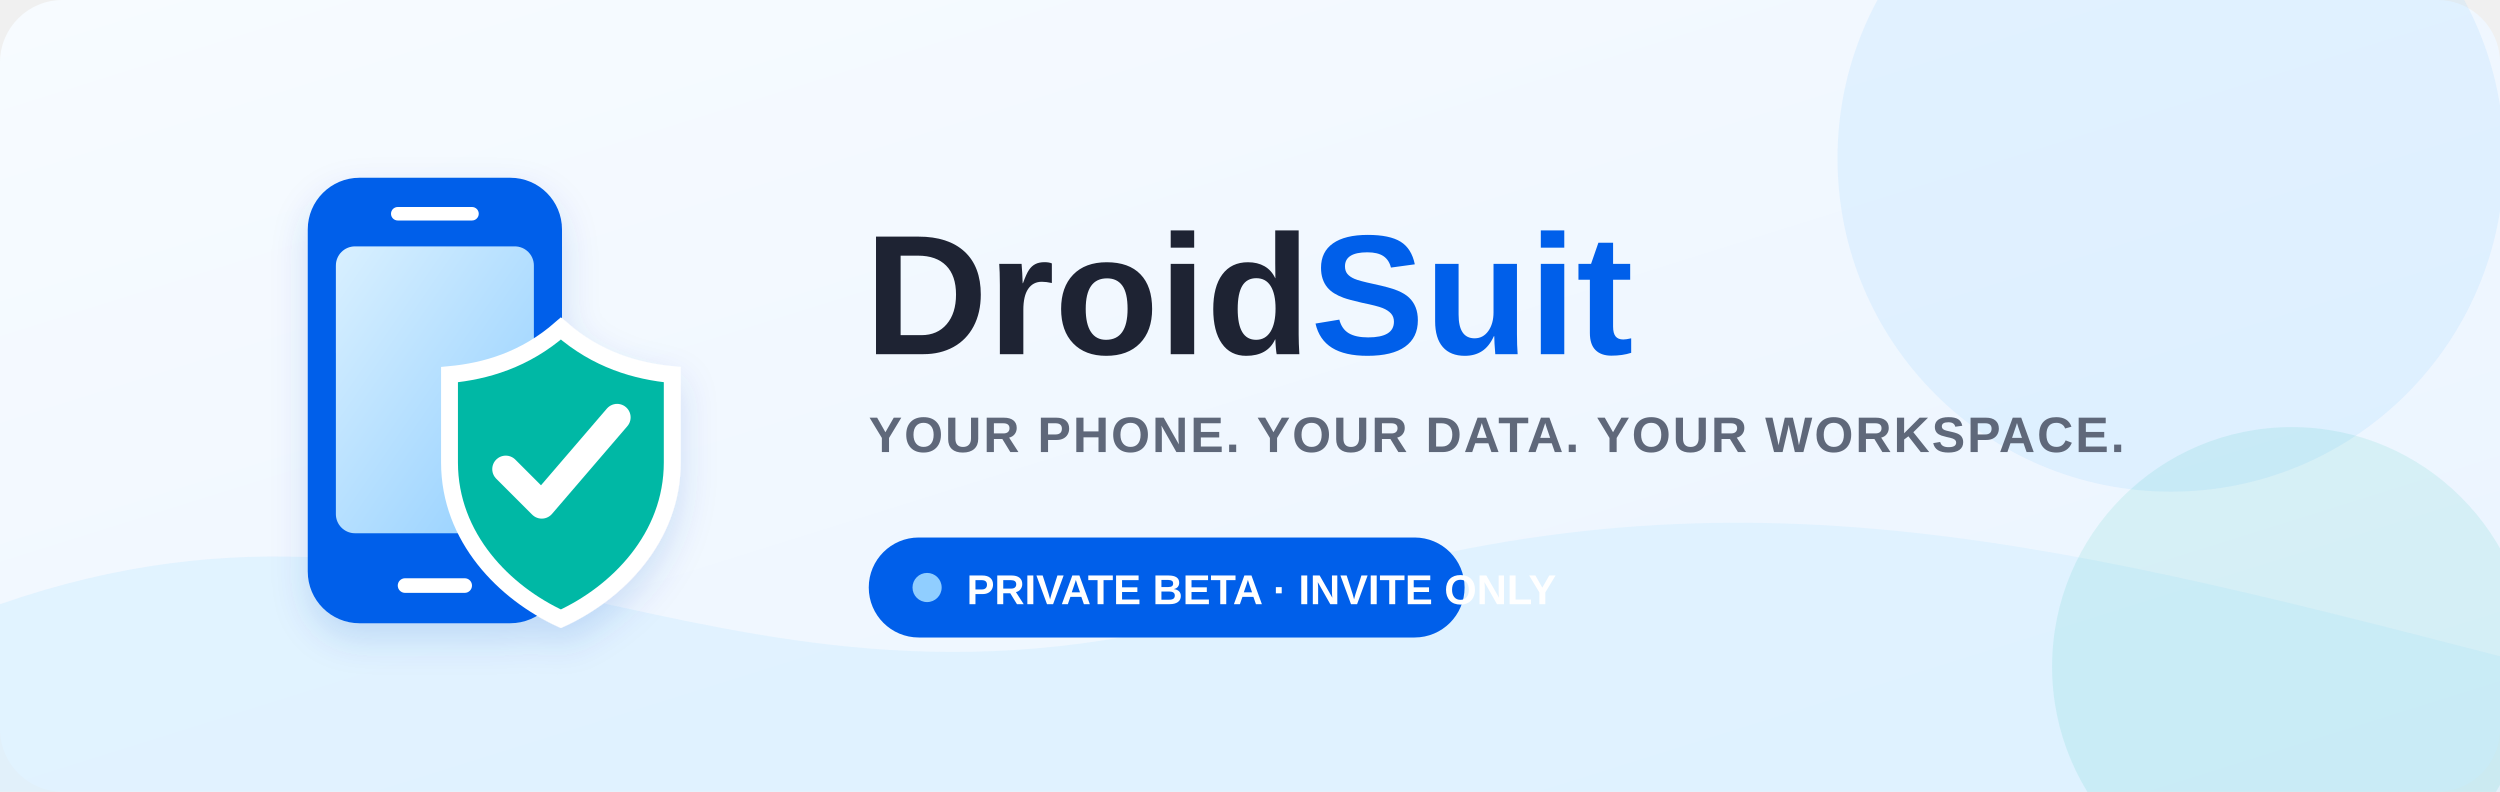
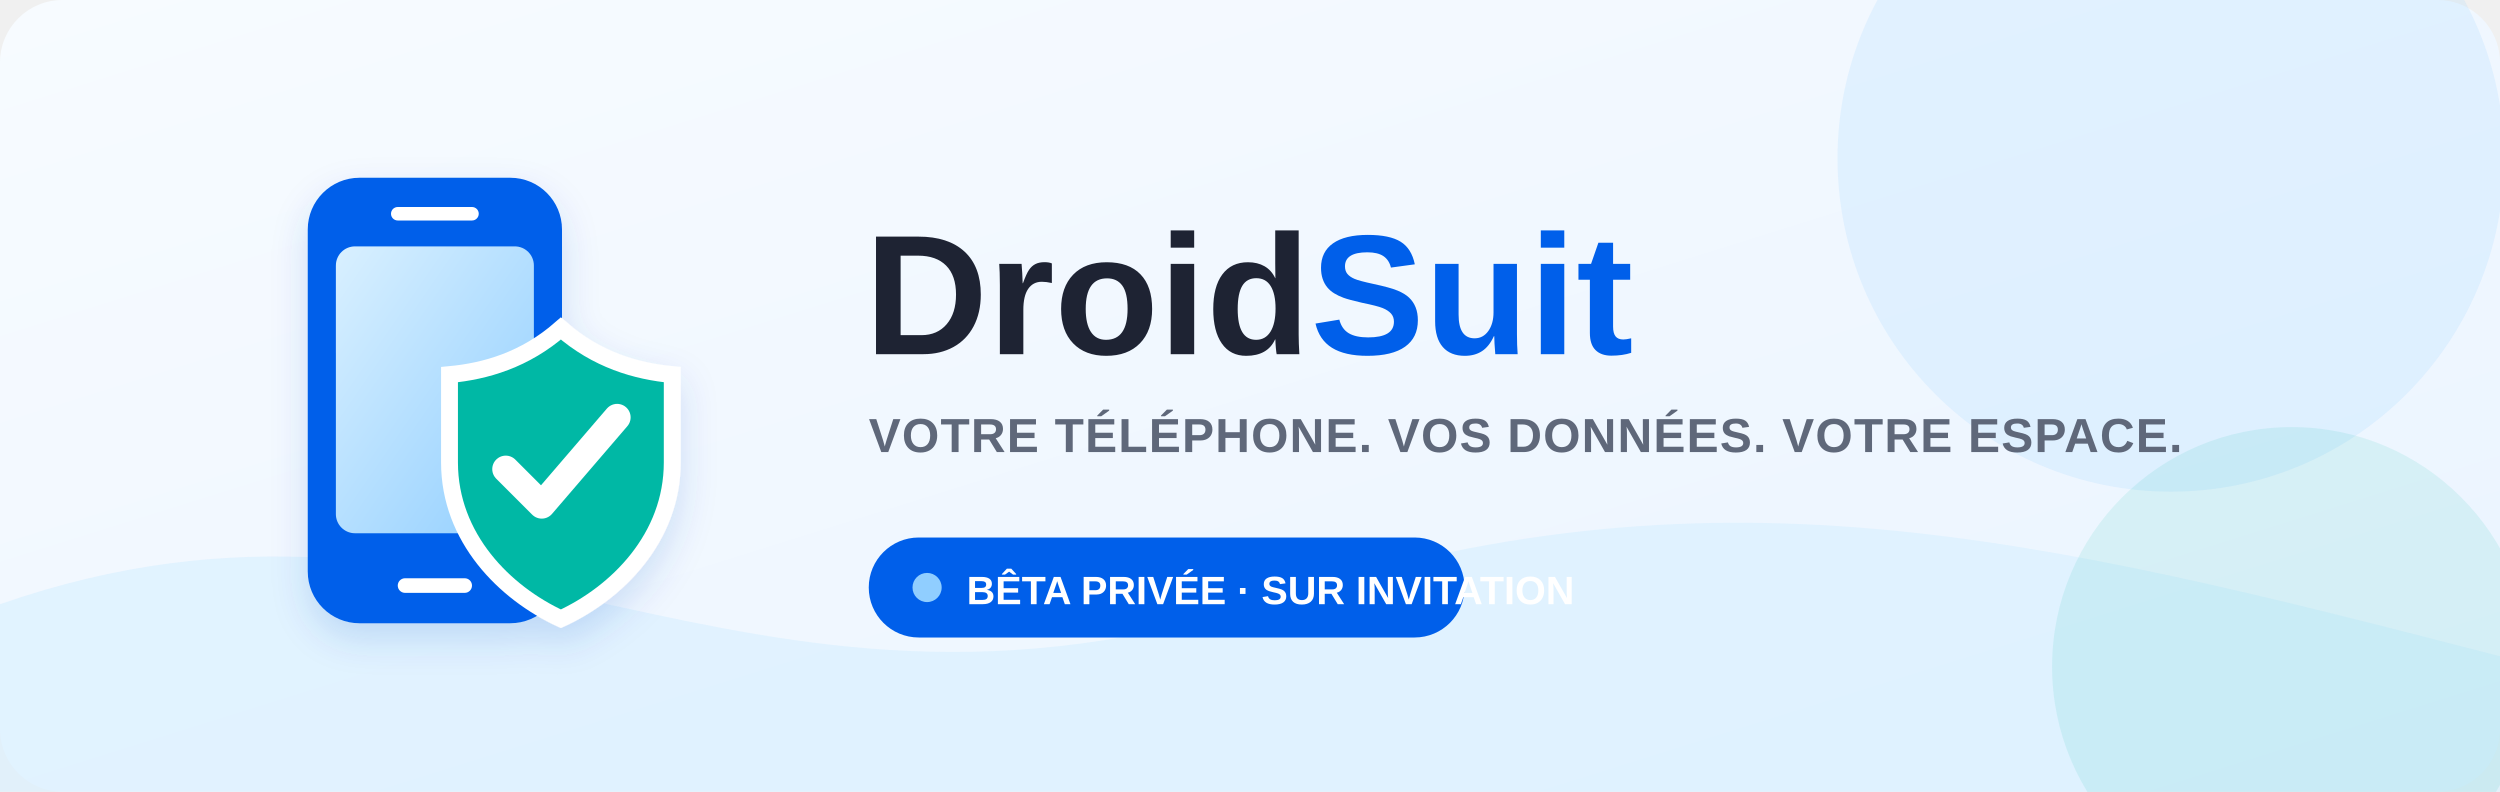
<svg xmlns="http://www.w3.org/2000/svg" viewBox="0 0 1200 380" role="img" aria-labelledby="title desc">
  <defs>
    <linearGradient id="bg" x1="0" y1="0" x2="1" y2="1">
      <stop offset="0" stop-color="#f7fbff" />
      <stop offset="1" stop-color="#eaf4ff" />
    </linearGradient>
    <linearGradient id="screen" x1="0" y1="0" x2="1" y2="1">
      <stop offset="0" stop-color="#d9f0ff" />
      <stop offset="1" stop-color="#90ceff" />
    </linearGradient>
    <filter id="shadow" x="-30%" y="-30%" width="160%" height="160%">
      <feDropShadow dx="0" dy="14" stdDeviation="16" flood-color="#0047c6" flood-opacity=".16" />
    </filter>
  </defs>
  <rect width="1200" height="380" rx="30" fill="url(#bg)" />
  <path d="M0 290C230 210 350 372 610 288c211-69 366-31 590 27v65H0z" fill="#d9f0ff" opacity=".65" />
  <circle cx="1042" cy="76" r="160" fill="#90ceff" opacity=".17" />
  <circle cx="1100" cy="320" r="115" fill="#00b8a5" opacity=".10" />
  <g transform="translate(84 54) scale(.54)" filter="url(#shadow)">
    <rect x="118" y="58" width="226" height="396" rx="46" fill="#005fea" />
    <rect x="143" y="119" width="176" height="255" rx="17" fill="url(#screen)" />
    <rect x="192" y="84" width="78" height="12" rx="6" fill="#fff" />
    <rect x="198" y="414" width="66" height="13" rx="6.5" fill="#fff" />
    <path d="M343 192c32 28 67 38 99 41v78c0 67-49 116-99 139-50-23-99-72-99-139v-78c32-3 67-13 99-41z" fill="#00b8a5" stroke="#fff" stroke-width="15" />
    <path d="m294 317 32 32 67-78" fill="none" stroke="#fff" stroke-width="24" stroke-linecap="round" stroke-linejoin="round" />
  </g>
  <g transform="translate(415 92)">
    <text x="0" y="78" font-family="Segoe UI, Arial, sans-serif" font-size="82" font-weight="750" fill="#1e2333">Droid<tspan fill="#005fea">Suit</tspan>
    </text>
-     <text x="2" y="125" font-family="Segoe UI, Arial, sans-serif" font-size="24" font-weight="600" fill="#5f687a" letter-spacing="1">YOUR PHONE. YOUR DATA. YOUR WORKSPACE.</text>
+     <text x="2" y="125" font-family="Segoe UI, Arial, sans-serif" font-size="23" font-weight="600" fill="#5f687a" letter-spacing=".6">VOTRE TÉLÉPHONE. VOS DONNÉES. VOTRE ESPACE.</text>
    <rect x="2" y="166" width="286" height="48" rx="24" fill="#005fea" />
    <circle cx="30" cy="190" r="7" fill="#90ceff" />
-     <text x="49" y="198" font-family="Segoe UI, Arial, sans-serif" font-size="20" font-weight="650" fill="#fff">PRIVATE BETA · INVITE ONLY</text>
+     <text x="49" y="198" font-family="Segoe UI, Arial, sans-serif" font-size="19" font-weight="650" fill="#fff">BÊTA PRIVÉE · SUR INVITATION</text>
  </g>
</svg>
